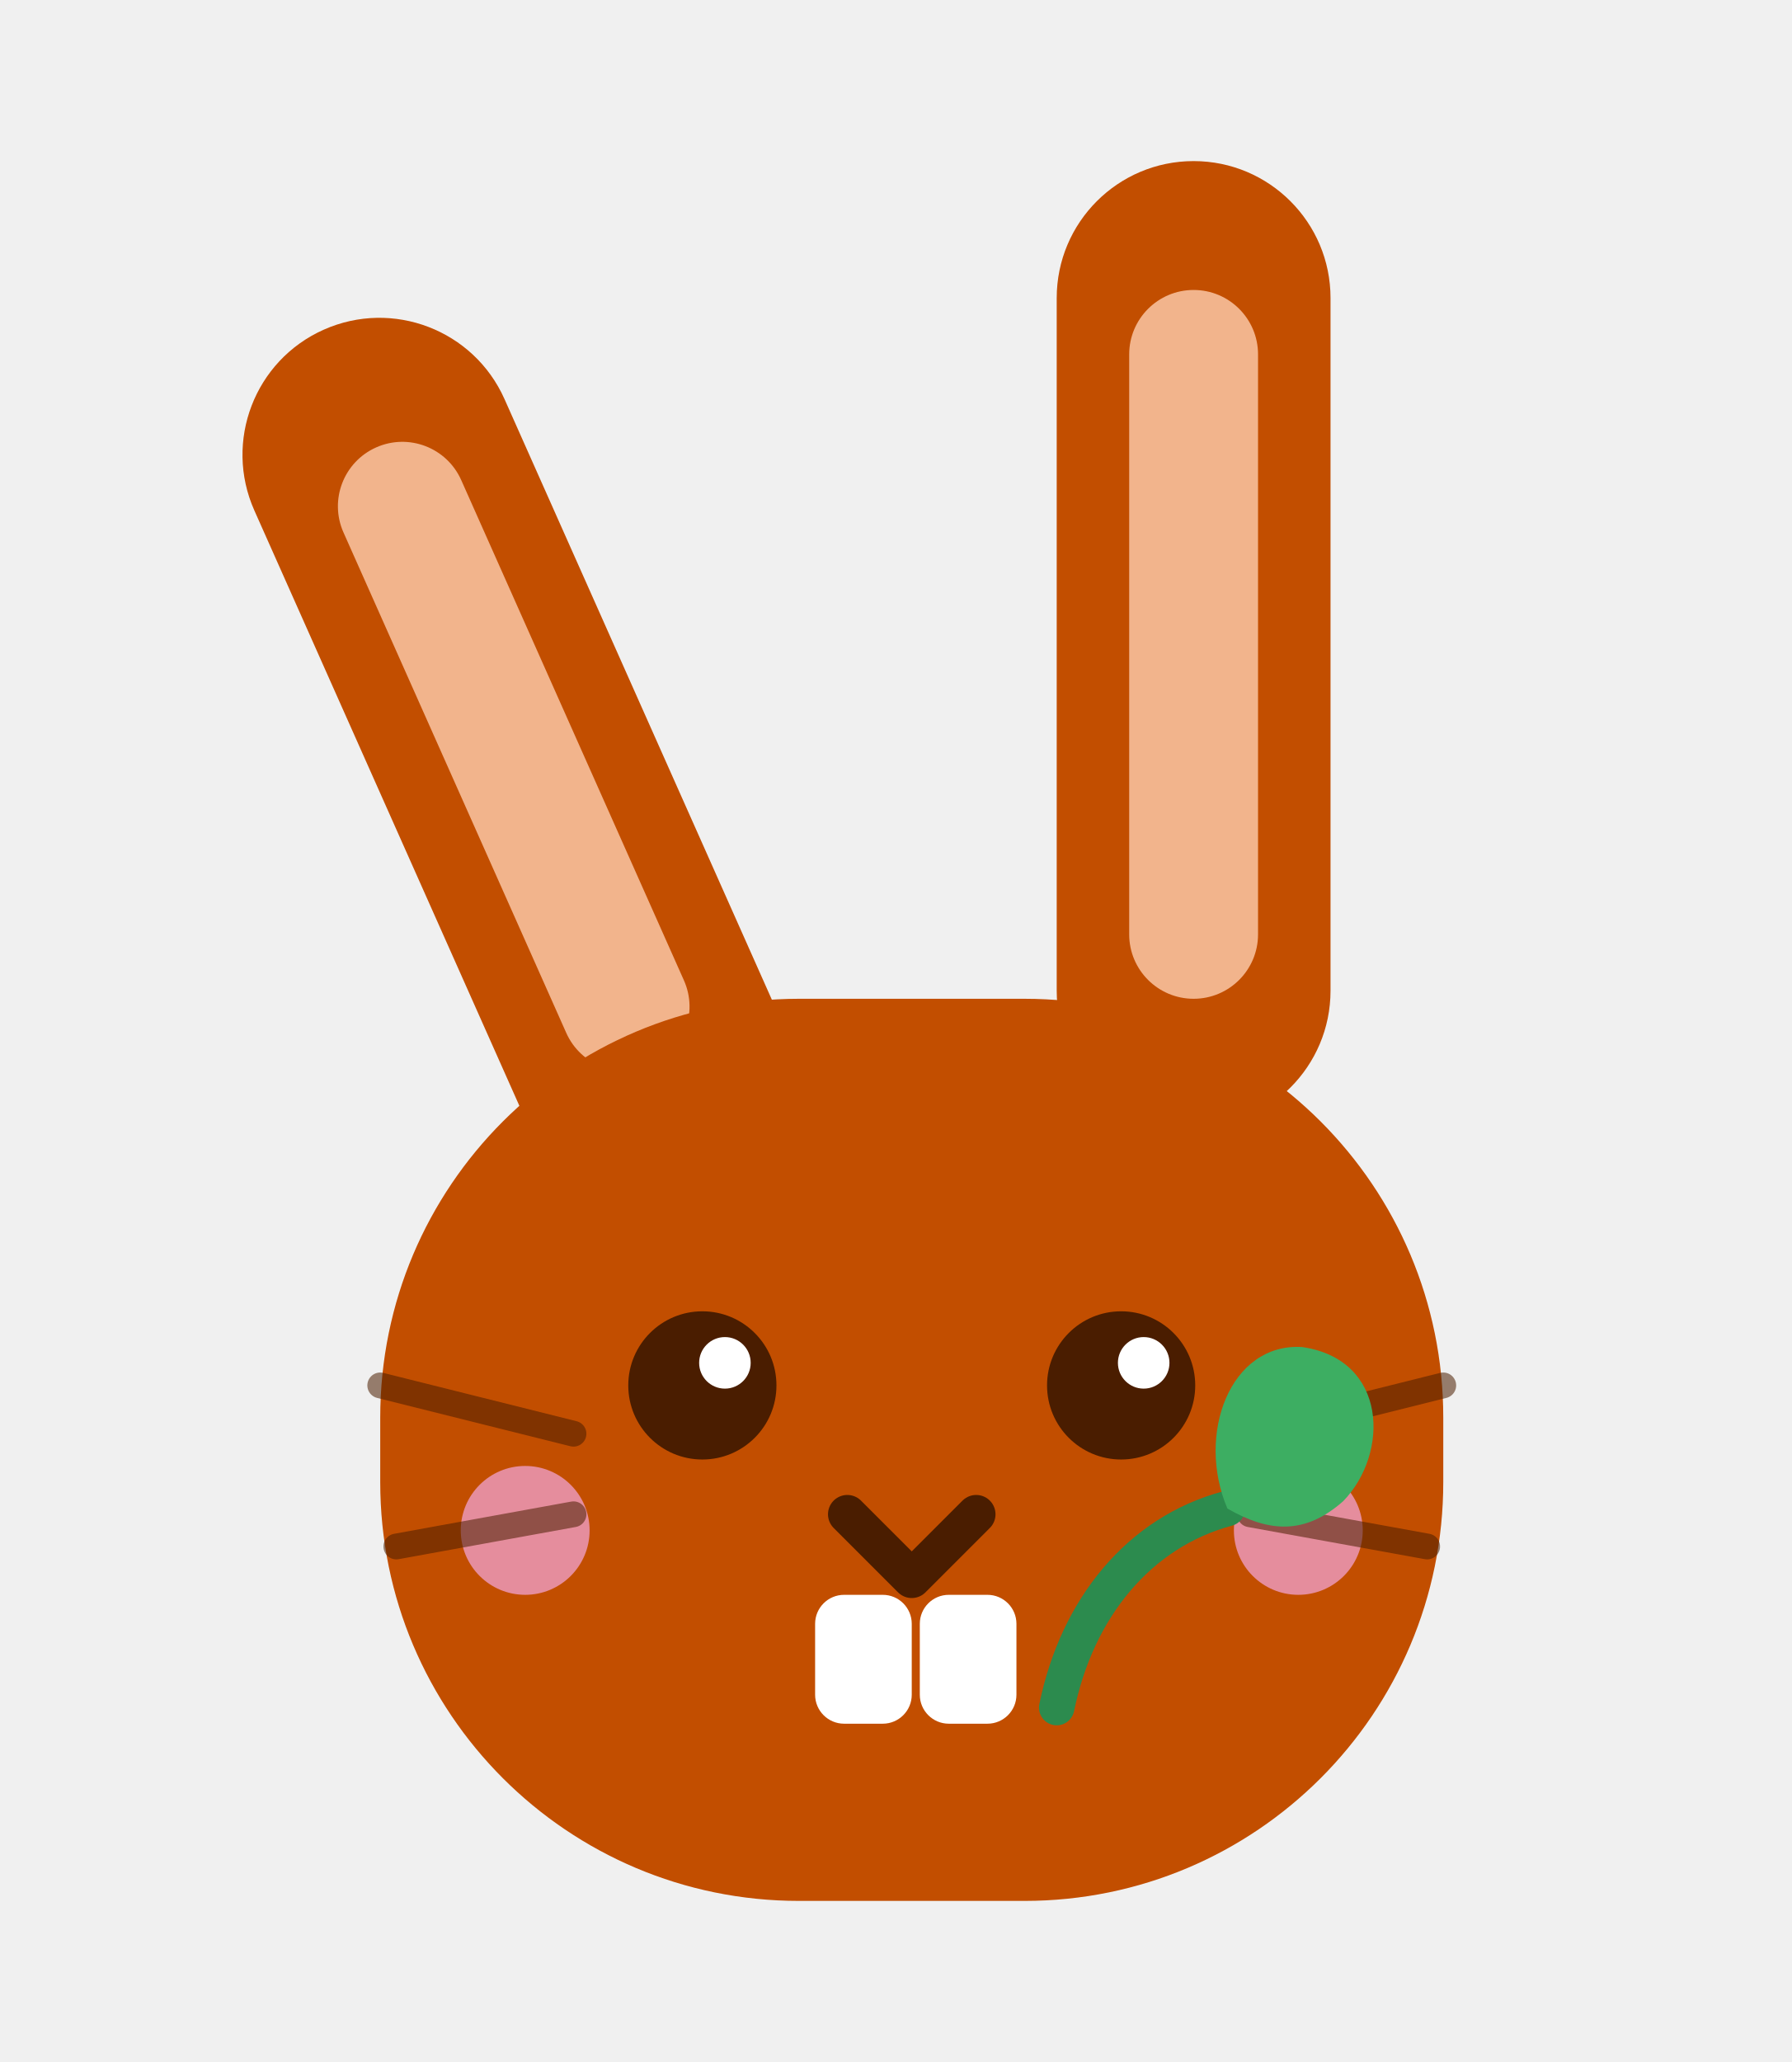
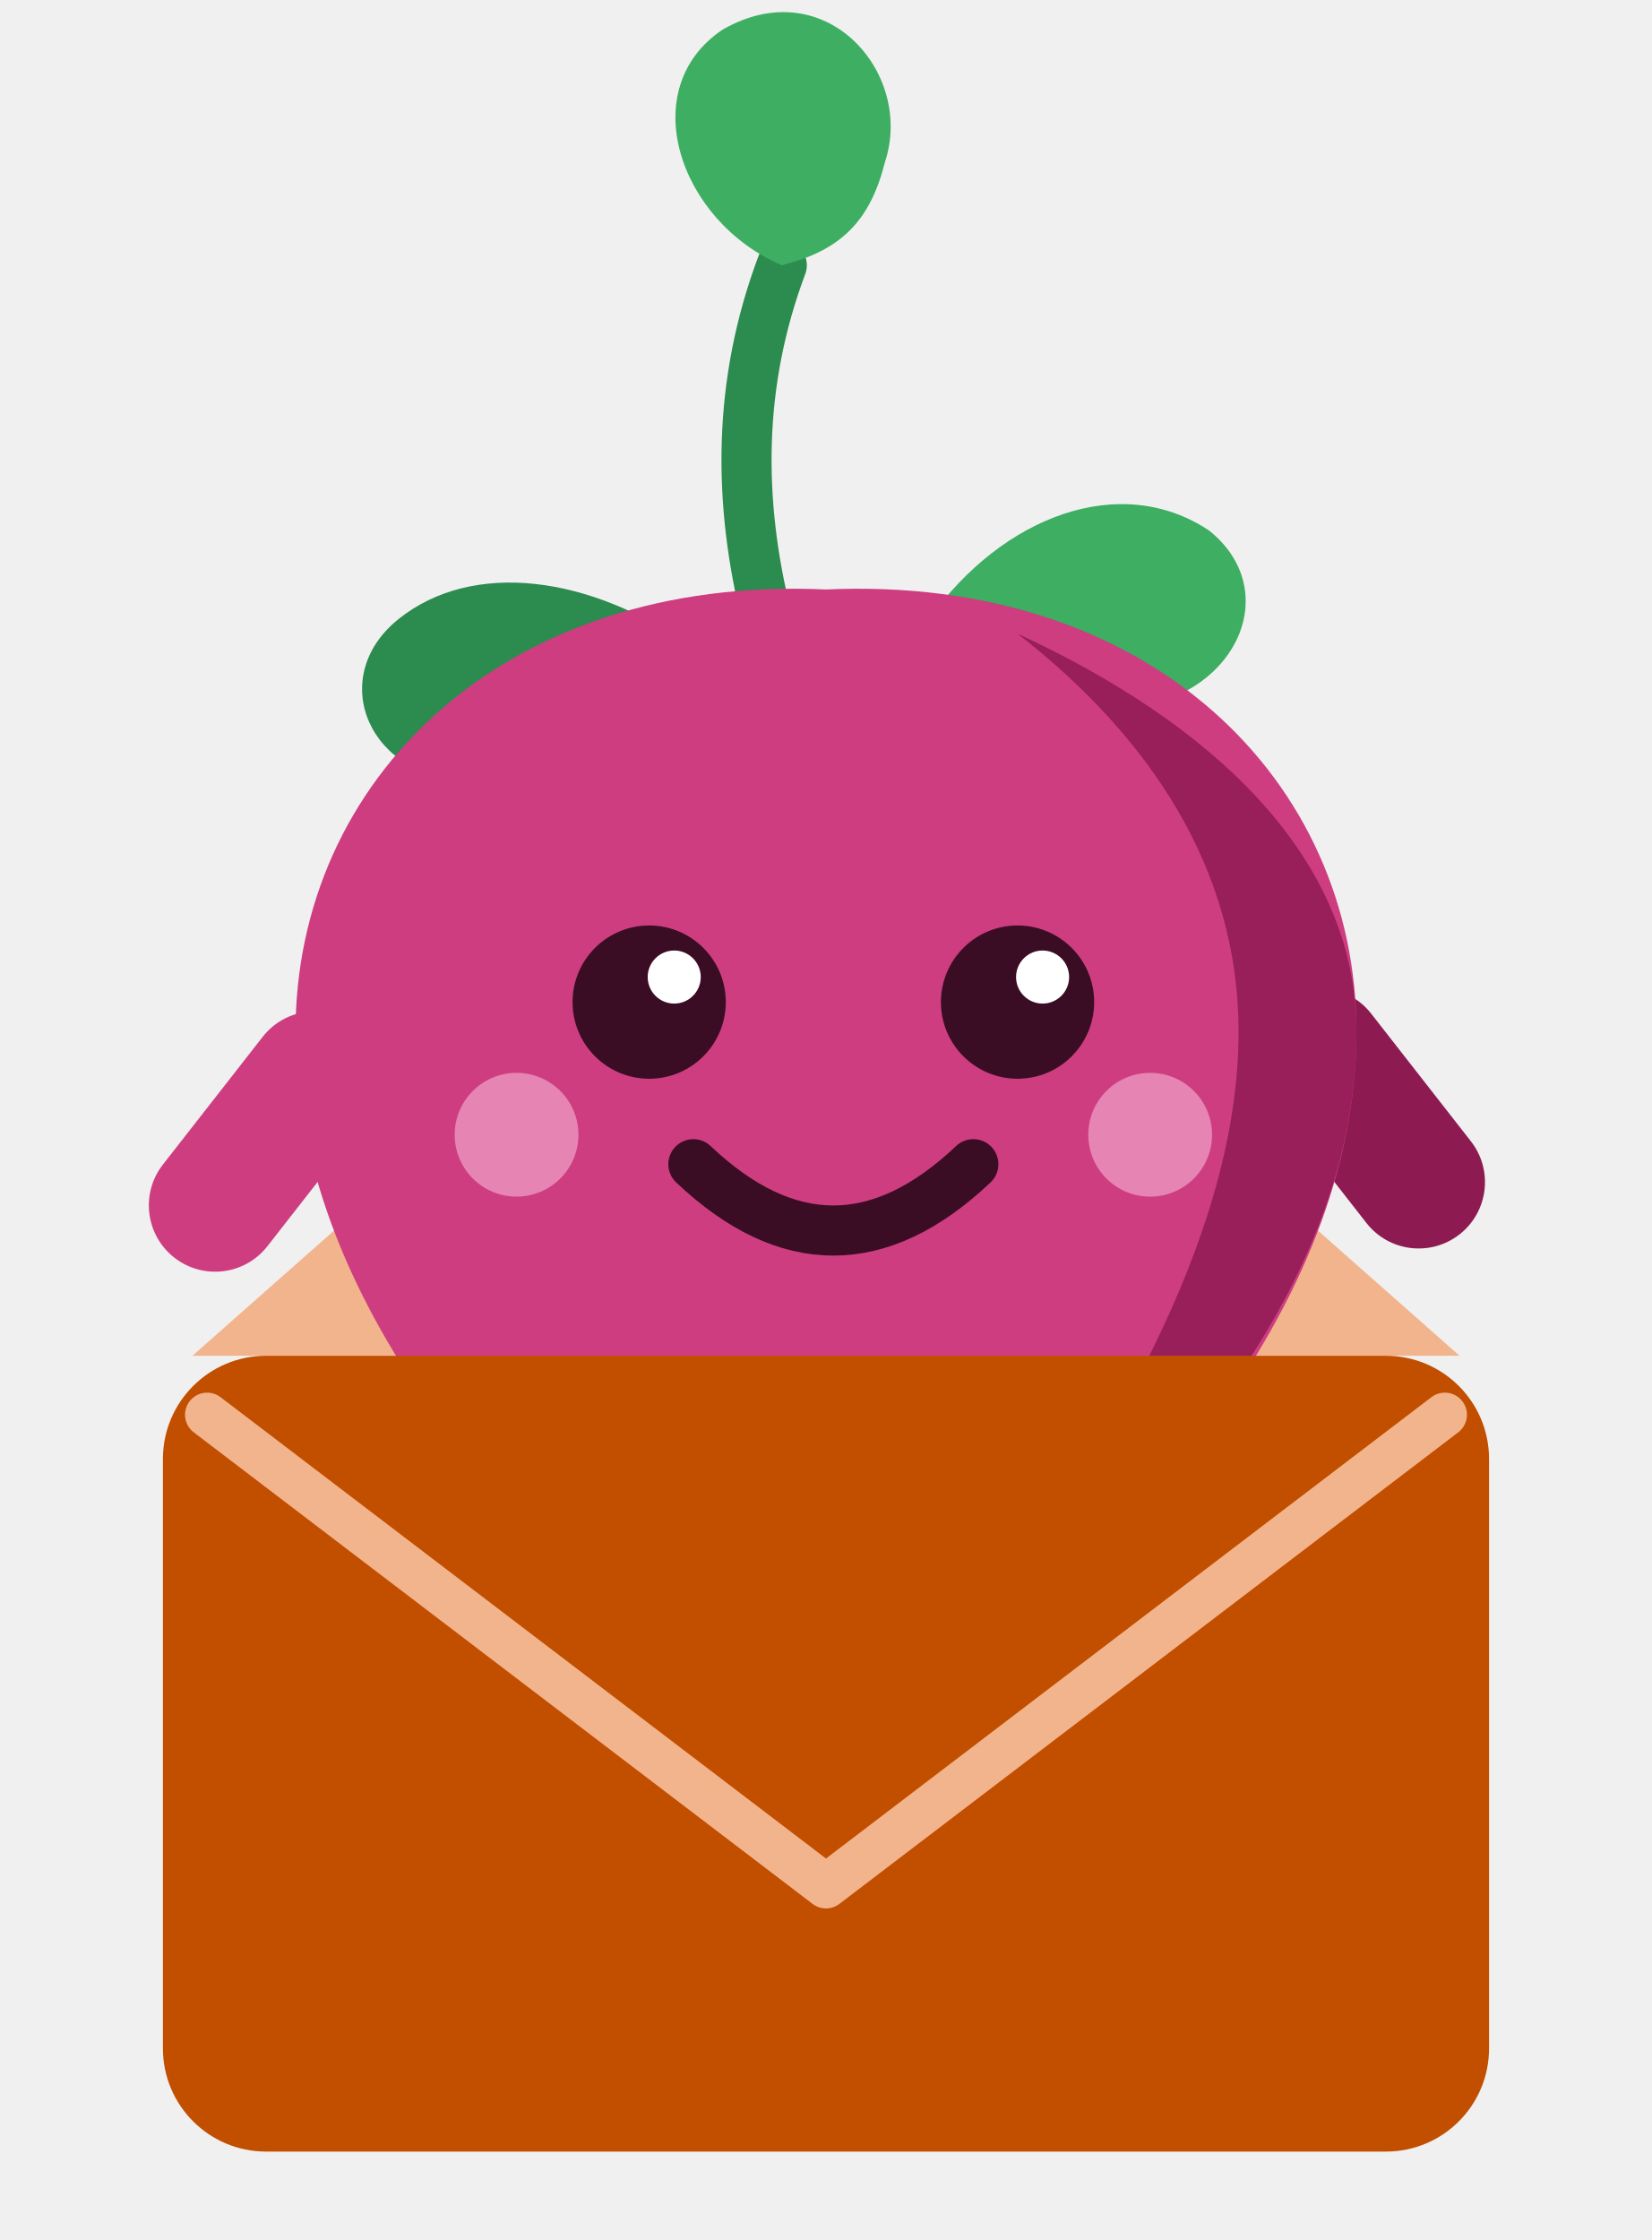
- <svg xmlns="http://www.w3.org/2000/svg" viewBox="28 6 88 128" width="106" height="122" fill="none">
-   <g transform="rotate(-24 58 76)">
-     <rect x="50" y="22" width="17" height="58" rx="8.5" fill="#C24E00" />
-     <rect x="54.5" y="30" width="8" height="42" rx="4" fill="#F2B48C" />
+ <svg xmlns="http://www.w3.org/2000/svg" viewBox="14 -12 112 152" width="104" height="141" fill="none">
+   <path d="M27,80 L70,42 L113,80 Z" fill="#F2B48C" />
+   <g transform="translate(20,-4)">
+     <path d="M46,34 C44,26 44,18 47,10" stroke="#2C8B4E" stroke-width="3.4" stroke-linecap="round" fill="none" />
+     <path d="M47,10 C40,7 37,-2 43,-6 C50,-10 56,-3 54,3 C53,7 51,9 47,10 Z" fill="#3DAE62" />
+     <path d="M41,36 C34,31 26,30 21,34 C16,38 19,45 26,45 C32,45 38,41 41,36 Z" fill="#2C8B4E" />
+     <path d="M57,34 C62,27 70,24 76,28 C81,32 78,39 71,40 C65,40 60,37 57,34 Z" fill="#3DAE62" />
+     <g transform="rotate(-52 14 66)">
+       <rect x="0" y="62" width="20" height="9" rx="4.5" fill="#CE3D80" />
+     </g>
+     <g transform="rotate(52 86 66)">
+       <rect x="78" y="62" width="20" height="9" rx="4.5" fill="#8E1A52" />
+     </g>
+     <path d="M50,32 C28,31 14,45 14,62 C14,81 30,98 44,108 C47,111 48,114 50,116 C52,114 53,111 56,108 C70,98 86,81 86,62 C86,45 72,31 50,32 Z" fill="#CE3D80" />
+     <path d="M63,35 C76,41 86,50 86,62 C86,79 73,94 58,106 C69,91 78,76 78,62 C78,51 72,42 63,35 Z" fill="#8E1A52" opacity="0.85" />
+     <circle cx="38" cy="60" r="5.2" fill="#3A0D24" />
+     <circle cx="39.7" cy="58.3" r="1.8" fill="#FFFFFF" />
+     <circle cx="63" cy="60" r="5.2" fill="#3A0D24" />
+     <circle cx="64.7" cy="58.3" r="1.8" fill="#FFFFFF" />
+     <path d="M41,71 Q50.5,80 60,71" stroke="#3A0D24" stroke-width="3.4" stroke-linecap="round" fill="none" />
+     <circle cx="29" cy="69" r="4.2" fill="#EE9CC4" opacity="0.75" />
+     <circle cx="72" cy="69" r="4.2" fill="#EE9CC4" opacity="0.75" />
  </g>
-   <rect x="82" y="16" width="17" height="60" rx="8.5" fill="#C24E00" />
-   <rect x="86.5" y="24" width="8" height="44" rx="4" fill="#F2B48C" />
-   <rect x="40" y="68" width="66" height="56" rx="26" fill="#C24E00" />
-   <circle cx="60" cy="92" r="4.6" fill="#4A1D00" />
-   <circle cx="61.4" cy="90.6" r="1.6" fill="#FFFFFF" />
-   <circle cx="86" cy="92" r="4.6" fill="#4A1D00" />
-   <circle cx="87.4" cy="90.6" r="1.6" fill="#FFFFFF" />
-   <path d="M69,100 L73,104 L77,100" stroke="#4A1D00" stroke-width="2.4" fill="none" stroke-linejoin="round" stroke-linecap="round" />
-   <rect x="67" y="105" width="6" height="8" rx="1.8" fill="#FFFFFF" />
-   <rect x="73.5" y="105" width="6" height="8" rx="1.8" fill="#FFFFFF" />
-   <circle cx="49" cy="101" r="4" fill="#EE9CC4" opacity="0.8" />
-   <circle cx="97" cy="101" r="4" fill="#EE9CC4" opacity="0.8" />
-   <g stroke="#4A1D00" stroke-width="1.6" opacity="0.55" stroke-linecap="round">
-     <path d="M52,95 L40,92" />
-     <path d="M52,100 L41,102" />
-     <path d="M94,95 L106,92" />
-     <path d="M94,100 L105,102" />
-   </g>
-   <g transform="translate(82,112) rotate(30)">
-     <path d="M0,0 C-2,-6 -1,-12 3,-16" stroke="#2C8B4E" stroke-width="2.2" fill="none" stroke-linecap="round" />
-     <path d="M3,-16 C-1,-19 -2,-25 2,-27 C7,-29 10,-24 9,-20 C8,-17 6,-16 3,-16 Z" fill="#3DAE62" />
-   </g>
+   <rect x="25" y="80" width="90" height="54" rx="7" fill="#C24E00" />
+   <path d="M28,84 L70,116 L112,84" stroke="#F2B48C" stroke-width="3" fill="none" stroke-linejoin="round" stroke-linecap="round" />
</svg>
